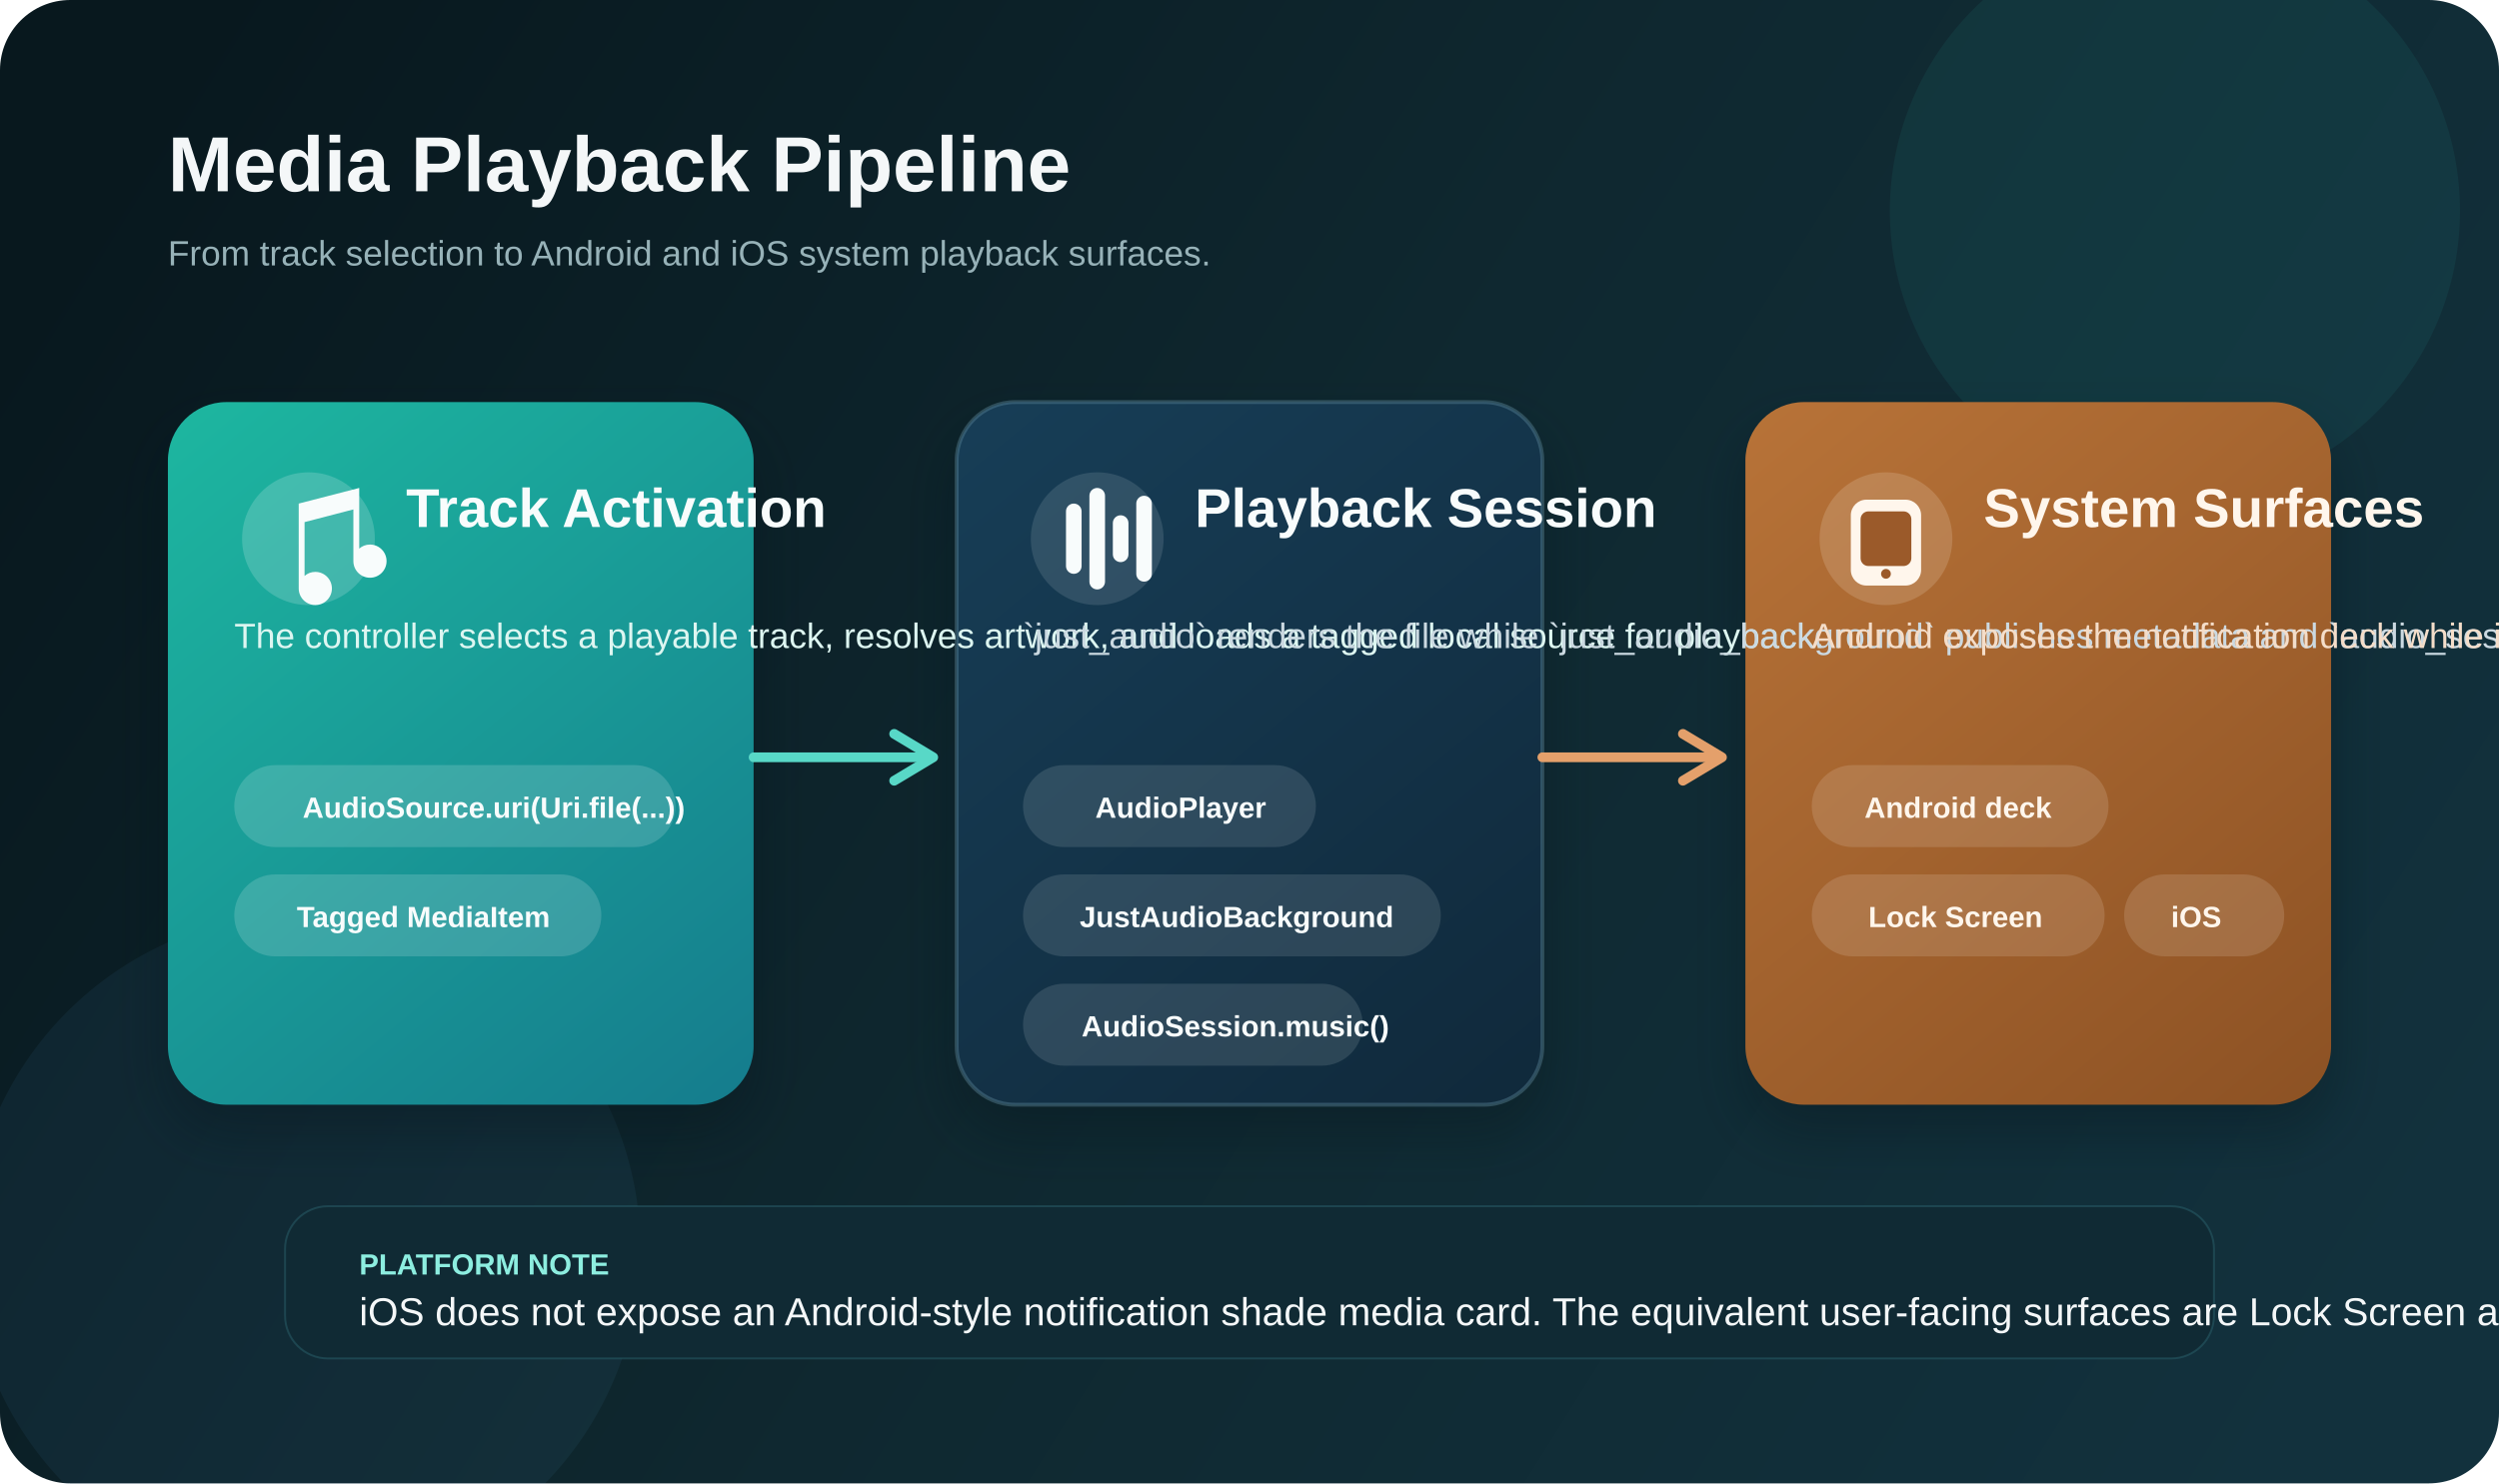
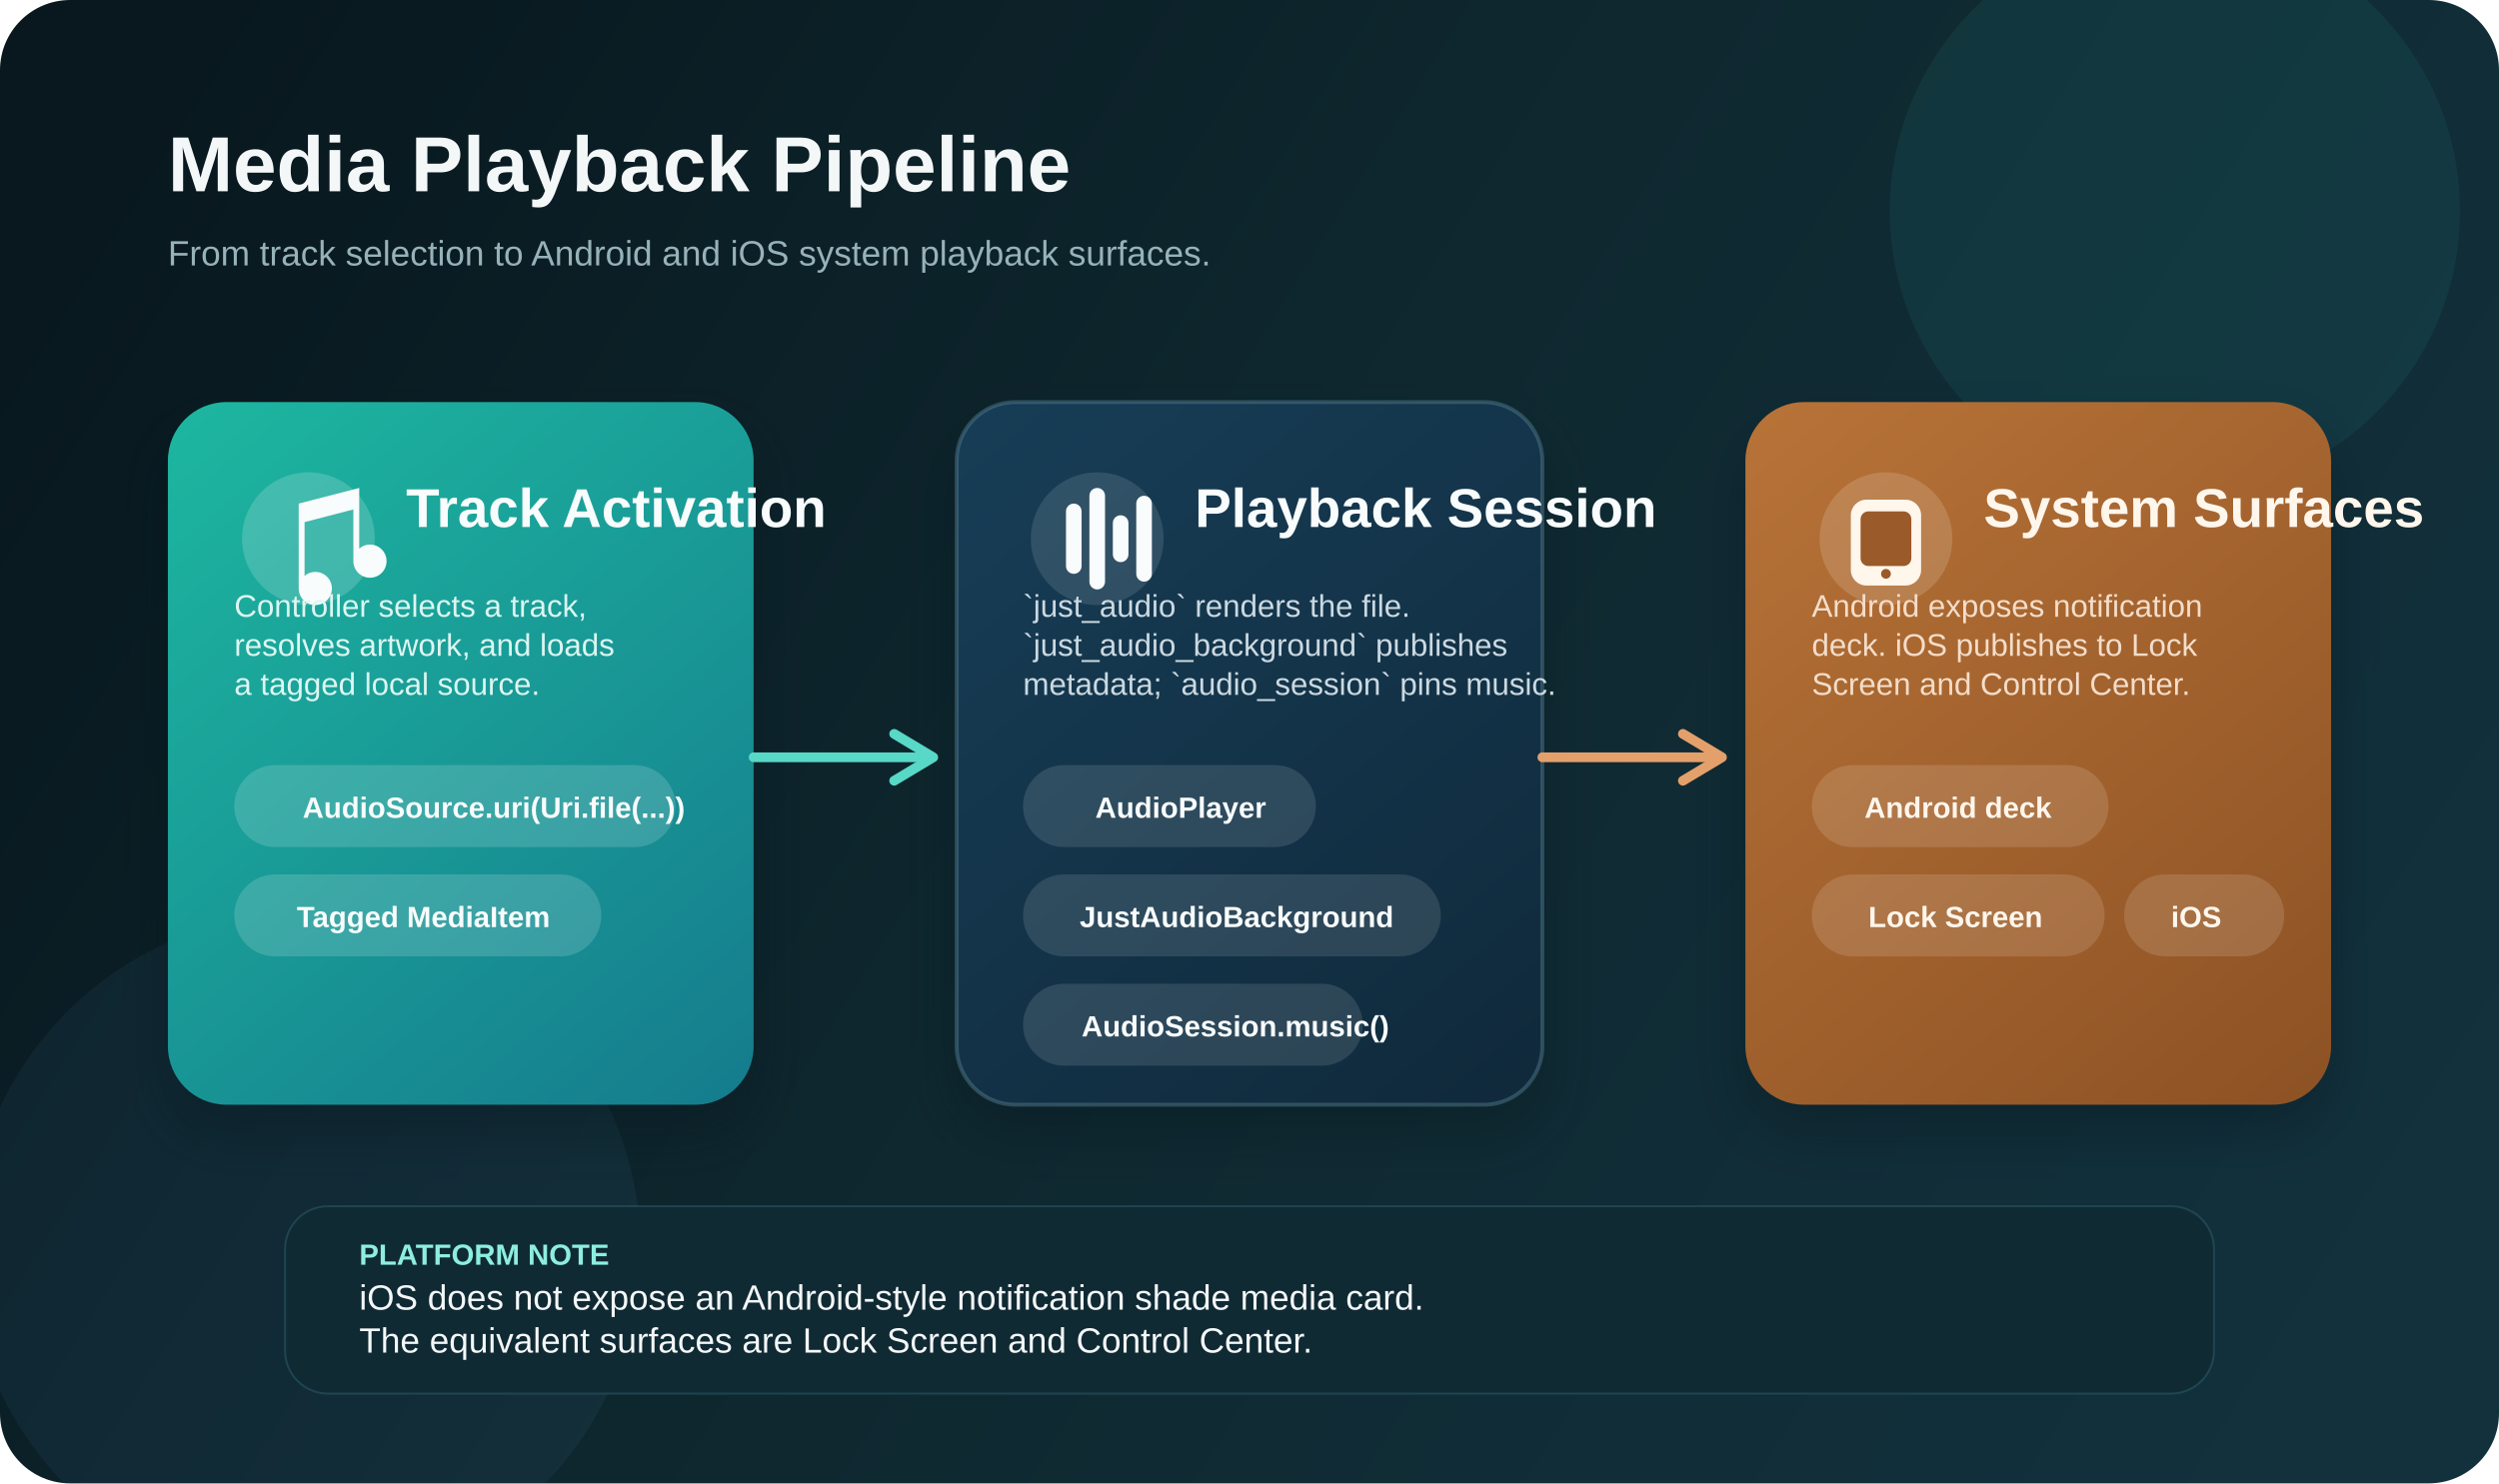
<svg xmlns="http://www.w3.org/2000/svg" width="1280" height="760" viewBox="0 0 1280 760" fill="none" role="img" aria-labelledby="title desc">
  <defs>
    <linearGradient id="bg" x1="88" y1="36" x2="1186" y2="722" gradientUnits="userSpaceOnUse">
      <stop stop-color="#08181E" />
      <stop offset="0.5" stop-color="#0F2830" />
      <stop offset="1" stop-color="#12313D" />
    </linearGradient>
    <linearGradient id="stageA" x1="90" y1="202" x2="388" y2="562" gradientUnits="userSpaceOnUse">
      <stop stop-color="#1DB7A0" />
      <stop offset="1" stop-color="#157C8D" />
    </linearGradient>
    <linearGradient id="stageB" x1="492" y1="202" x2="790" y2="562" gradientUnits="userSpaceOnUse">
      <stop stop-color="#173E57" />
      <stop offset="1" stop-color="#10293B" />
    </linearGradient>
    <linearGradient id="stageC" x1="894" y1="202" x2="1192" y2="562" gradientUnits="userSpaceOnUse">
      <stop stop-color="#B87338" />
      <stop offset="1" stop-color="#8D5224" />
    </linearGradient>
    <filter id="shadow" x="58" y="182" width="1166" height="540" filterUnits="userSpaceOnUse" color-interpolation-filters="sRGB">
      <feFlood flood-opacity="0" result="BackgroundImageFix" />
      <feColorMatrix in="SourceAlpha" type="matrix" values="0 0 0 0 0 0 0 0 0 0 0 0 0 0 0 0 0 0 127 0" result="hardAlpha" />
      <feOffset dy="14" />
      <feGaussianBlur stdDeviation="14" />
      <feColorMatrix type="matrix" values="0 0 0 0 0.012 0 0 0 0 0.075 0 0 0 0 0.102 0 0 0 0.34 0" />
      <feBlend mode="normal" in2="BackgroundImageFix" result="effect1_dropShadow_1_1" />
      <feBlend mode="normal" in="SourceGraphic" in2="effect1_dropShadow_1_1" result="shape" />
    </filter>
  </defs>
  <rect width="1280" height="760" rx="36" fill="url(#bg)" />
  <circle cx="1114" cy="108" r="146" fill="#2FC7B5" fill-opacity="0.08" />
  <circle cx="156" cy="640" r="172" fill="#70C5FF" fill-opacity="0.06" />
  <text x="86" y="98" fill="#F4F7F8" font-size="40" font-family="Segoe UI, Arial, sans-serif" font-weight="700">Media Playback Pipeline</text>
  <text x="86" y="136" fill="#97B2B8" font-size="18" font-family="Segoe UI, Arial, sans-serif">From track selection to Android and iOS system playback surfaces.</text>
  <g filter="url(#shadow)">
    <rect x="86" y="206" width="300" height="360" rx="30" fill="url(#stageA)" />
    <rect x="490" y="206" width="300" height="360" rx="30" fill="url(#stageB)" stroke="#5C859A" stroke-opacity="0.42" stroke-width="2" />
    <rect x="894" y="206" width="300" height="360" rx="30" fill="url(#stageC)" />
  </g>
  <g>
    <circle cx="158" cy="276" r="34" fill="#F8FCFC" fill-opacity="0.18" />
    <path d="M153 258V301.5C153 306.194 156.806 310 161.5 310C166.194 310 170 306.194 170 301.5C170 296.806 166.194 293 161.5 293C159.372 293 157.427 293.784 156 295.078V267.5L181 261V287.5C181 292.194 184.806 296 189.5 296C194.194 296 198 292.194 198 287.5C198 282.806 194.194 279 189.5 279C187.372 279 185.427 279.784 184 281.078V250L153 258Z" fill="#F8FCFC" />
    <text x="208" y="270" fill="#F8FCFC" font-size="28" font-family="Segoe UI, Arial, sans-serif" font-weight="700">Track Activation</text>
-     <text x="120" y="332" fill="#DDF6F1" font-size="18" font-family="Segoe UI, Arial, sans-serif">The controller selects a playable track, resolves artwork, and loads a tagged local source for playback.</text>
+     <text x="120" y="316" fill="#DDF6F1" font-size="16" font-family="Segoe UI, Arial, sans-serif">Controller selects a track,</text>
+     <text x="120" y="336" fill="#DDF6F1" font-size="16" font-family="Segoe UI, Arial, sans-serif">resolves artwork, and loads</text>
+     <text x="120" y="356" fill="#DDF6F1" font-size="16" font-family="Segoe UI, Arial, sans-serif">a tagged local source.</text>
    <rect x="120" y="392" width="226" height="42" rx="21" fill="#F8FCFC" fill-opacity="0.16" />
    <text x="155" y="419" fill="#F8FCFC" font-size="15" font-family="Segoe UI, Arial, sans-serif" font-weight="600">AudioSource.uri(Uri.file(...))</text>
    <rect x="120" y="448" width="188" height="42" rx="21" fill="#F8FCFC" fill-opacity="0.16" />
    <text x="152" y="475" fill="#F8FCFC" font-size="15" font-family="Segoe UI, Arial, sans-serif" font-weight="600">Tagged MediaItem</text>
  </g>
  <g>
    <circle cx="562" cy="276" r="34" fill="#F8FCFC" fill-opacity="0.12" />
    <rect x="546" y="258" width="8" height="36" rx="4" fill="#F8FCFC" />
    <rect x="558" y="250" width="8" height="52" rx="4" fill="#F8FCFC" />
    <rect x="570" y="264" width="8" height="24" rx="4" fill="#F8FCFC" />
    <rect x="582" y="254" width="8" height="44" rx="4" fill="#F8FCFC" />
    <text x="612" y="270" fill="#F8FCFC" font-size="28" font-family="Segoe UI, Arial, sans-serif" font-weight="700">Playback Session</text>
-     <text x="524" y="332" fill="#CBD9E1" font-size="18" font-family="Segoe UI, Arial, sans-serif">`just_audio` renders the file while `just_audio_background` publishes metadata and `audio_session` marks the app as music playback.</text>
+     <text x="524" y="316" fill="#CBD9E1" font-size="16" font-family="Segoe UI, Arial, sans-serif">`just_audio` renders the file.</text>
+     <text x="524" y="336" fill="#CBD9E1" font-size="16" font-family="Segoe UI, Arial, sans-serif">`just_audio_background` publishes</text>
+     <text x="524" y="356" fill="#CBD9E1" font-size="16" font-family="Segoe UI, Arial, sans-serif">metadata; `audio_session` pins music.</text>
    <rect x="524" y="392" width="150" height="42" rx="21" fill="#F8FCFC" fill-opacity="0.12" />
    <text x="561" y="419" fill="#F8FCFC" font-size="15" font-family="Segoe UI, Arial, sans-serif" font-weight="600">AudioPlayer</text>
    <rect x="524" y="448" width="214" height="42" rx="21" fill="#F8FCFC" fill-opacity="0.12" />
    <text x="553" y="475" fill="#F8FCFC" font-size="15" font-family="Segoe UI, Arial, sans-serif" font-weight="600">JustAudioBackground</text>
    <rect x="524" y="504" width="174" height="42" rx="21" fill="#F8FCFC" fill-opacity="0.12" />
    <text x="554" y="531" fill="#F8FCFC" font-size="15" font-family="Segoe UI, Arial, sans-serif" font-weight="600">AudioSession.music()</text>
  </g>
  <g>
    <circle cx="966" cy="276" r="34" fill="#FFF6EC" fill-opacity="0.16" />
    <rect x="948" y="256" width="36" height="44" rx="8" fill="#FFF6EC" />
    <rect x="953" y="262" width="26" height="28" rx="4" fill="#9B5A2A" />
    <circle cx="966" cy="294" r="2.5" fill="#9B5A2A" />
    <text x="1016" y="270" fill="#FFF6EC" font-size="28" font-family="Segoe UI, Arial, sans-serif" font-weight="700">System Surfaces</text>
-     <text x="928" y="332" fill="#F4DDC9" font-size="18" font-family="Segoe UI, Arial, sans-serif">Android exposes the notification deck while iOS publishes now-playing state to Lock Screen and Control Center.</text>
+     <text x="928" y="316" fill="#F4DDC9" font-size="16" font-family="Segoe UI, Arial, sans-serif">Android exposes notification</text>
+     <text x="928" y="336" fill="#F4DDC9" font-size="16" font-family="Segoe UI, Arial, sans-serif">deck. iOS publishes to Lock</text>
+     <text x="928" y="356" fill="#F4DDC9" font-size="16" font-family="Segoe UI, Arial, sans-serif">Screen and Control Center.</text>
    <rect x="928" y="392" width="152" height="42" rx="21" fill="#FFF6EC" fill-opacity="0.14" />
    <text x="955" y="419" fill="#FFF6EC" font-size="15" font-family="Segoe UI, Arial, sans-serif" font-weight="600">Android deck</text>
    <rect x="928" y="448" width="150" height="42" rx="21" fill="#FFF6EC" fill-opacity="0.14" />
    <text x="957" y="475" fill="#FFF6EC" font-size="15" font-family="Segoe UI, Arial, sans-serif" font-weight="600">Lock Screen</text>
    <rect x="1088" y="448" width="82" height="42" rx="21" fill="#FFF6EC" fill-opacity="0.14" />
    <text x="1112" y="475" fill="#FFF6EC" font-size="15" font-family="Segoe UI, Arial, sans-serif" font-weight="600">iOS</text>
  </g>
  <path d="M386 388H474" stroke="#58D8C7" stroke-width="5" stroke-linecap="round" />
  <path d="M790 388H878" stroke="#E4A06B" stroke-width="5" stroke-linecap="round" />
  <path d="M458 376L478 388L458 400" fill="none" stroke="#58D8C7" stroke-width="5" stroke-linecap="round" stroke-linejoin="round" />
  <path d="M862 376L882 388L862 400" fill="none" stroke="#E4A06B" stroke-width="5" stroke-linecap="round" stroke-linejoin="round" />
-   <rect x="146" y="618" width="988" height="78" rx="22" fill="#102A34" stroke="#2D6872" stroke-opacity="0.45" />
-   <text x="184" y="653" fill="#8DEEE0" font-size="15" font-family="Segoe UI, Arial, sans-serif" font-weight="700">PLATFORM NOTE</text>
-   <text x="184" y="679" fill="#F4F7F8" font-size="20" font-family="Segoe UI, Arial, sans-serif">iOS does not expose an Android-style notification shade media card. The equivalent user-facing surfaces are Lock Screen and Control Center.</text>
+   <rect x="146" y="618" width="988" height="96" rx="22" fill="#102A34" stroke="#2D6872" stroke-opacity="0.45" />
+   <text x="184" y="648" fill="#8DEEE0" font-size="15" font-family="Segoe UI, Arial, sans-serif" font-weight="700">PLATFORM NOTE</text>
+   <text x="184" y="671" fill="#F4F7F8" font-size="18" font-family="Segoe UI, Arial, sans-serif">iOS does not expose an Android-style notification shade media card.</text>
+   <text x="184" y="693" fill="#F4F7F8" font-size="18" font-family="Segoe UI, Arial, sans-serif">The equivalent surfaces are Lock Screen and Control Center.</text>
</svg>
